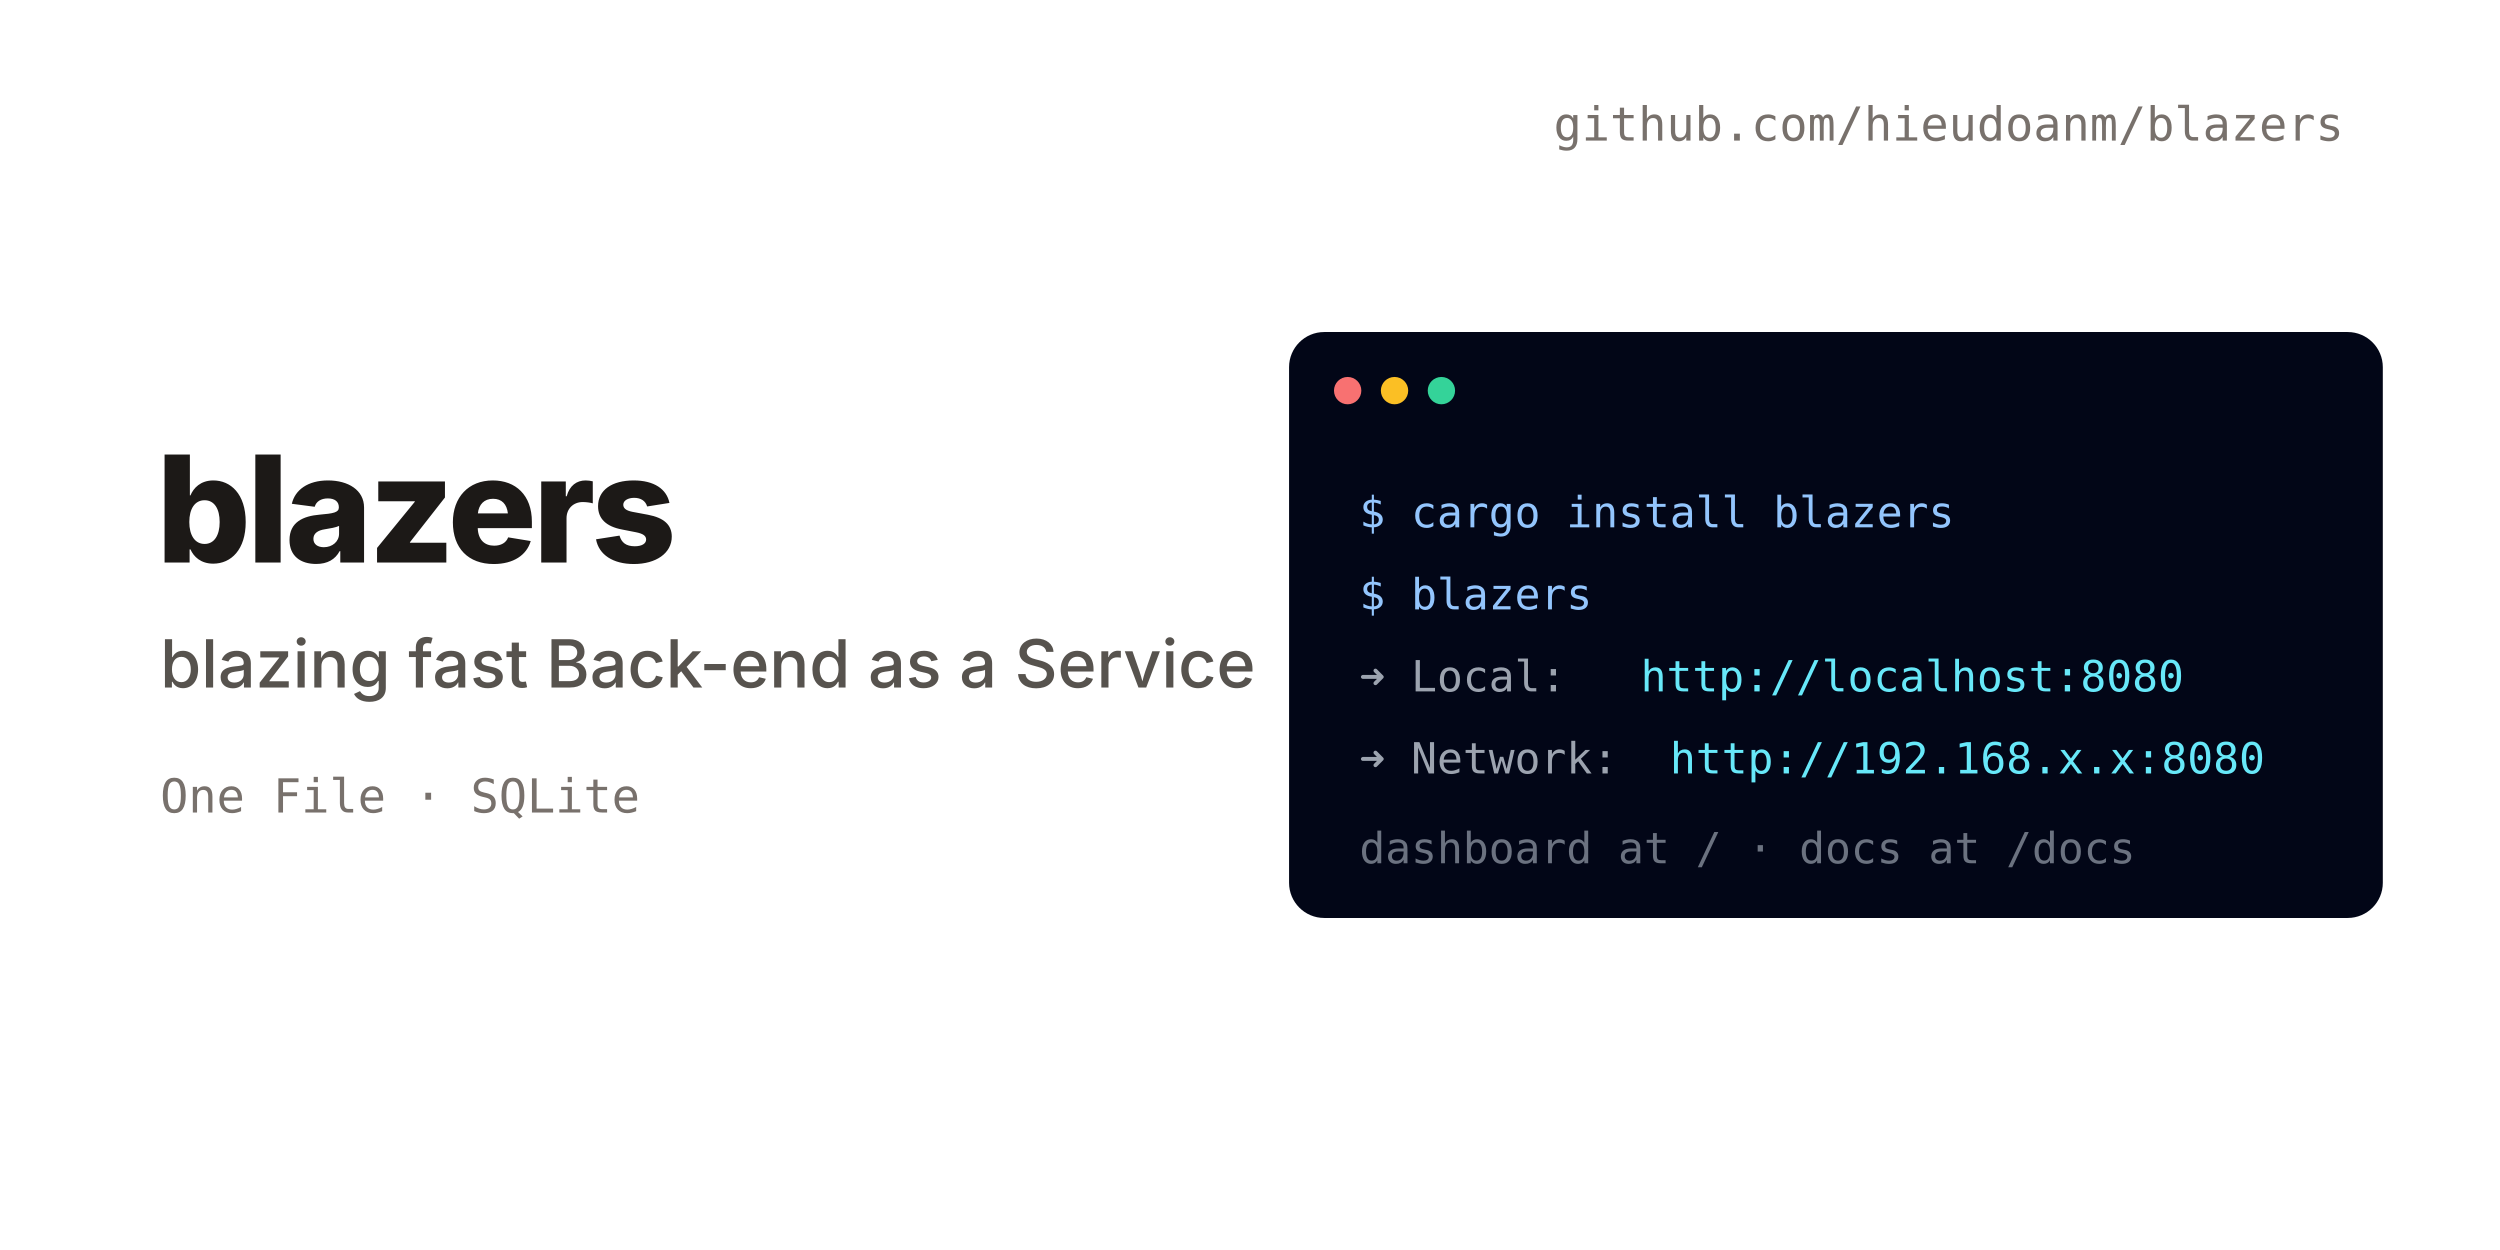
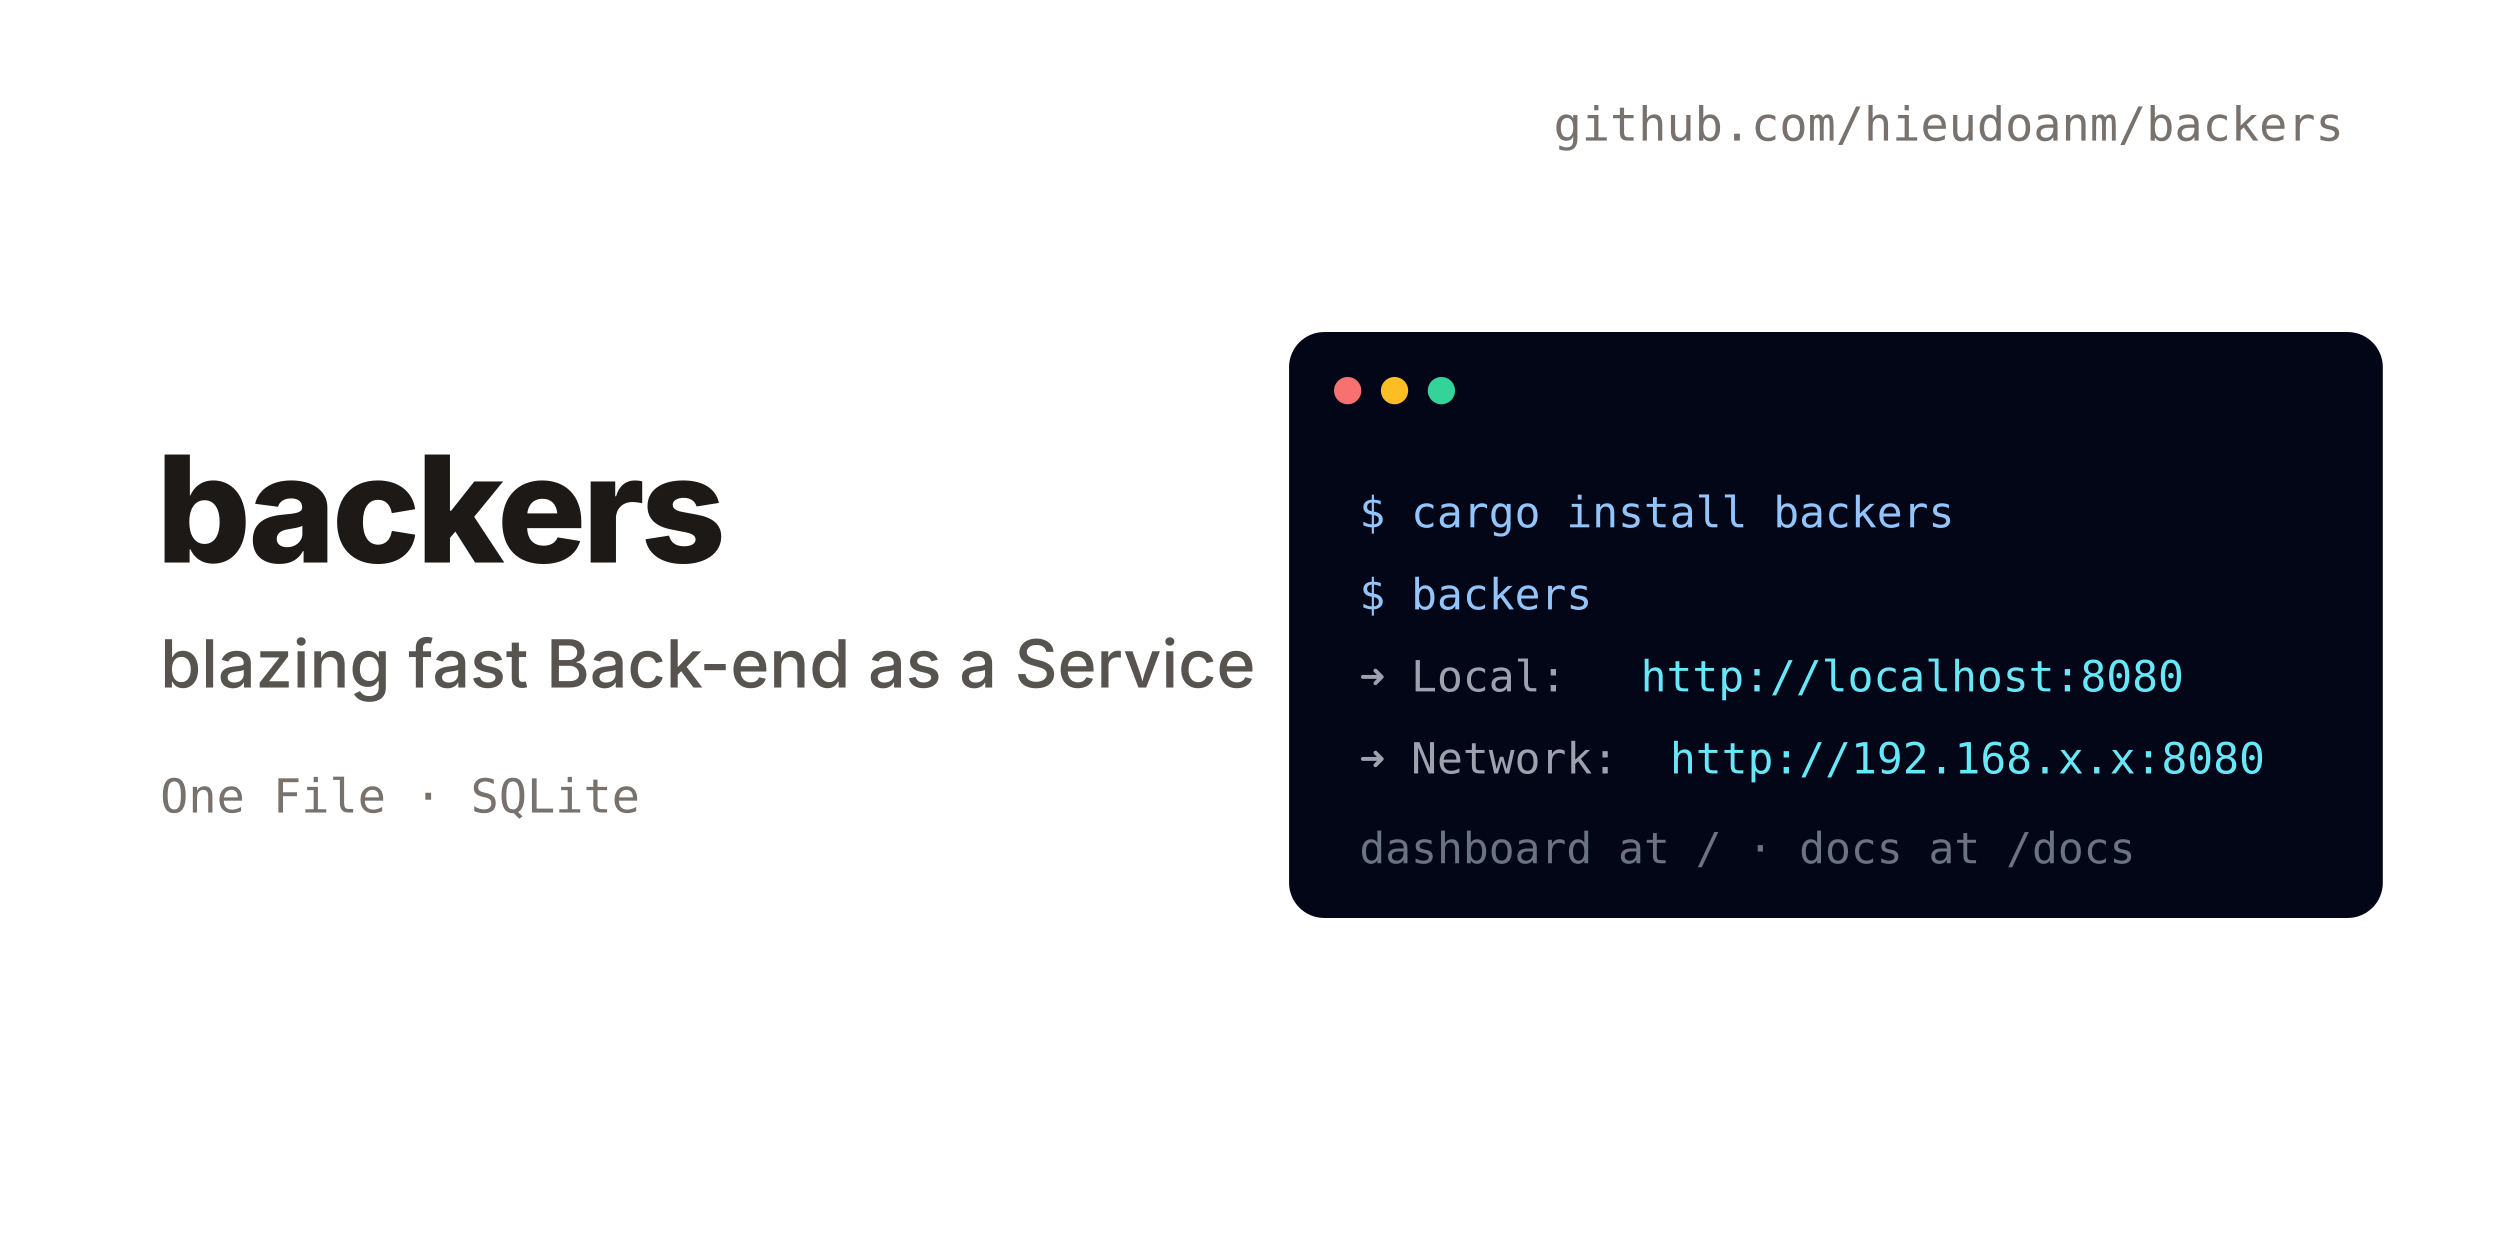
<svg xmlns="http://www.w3.org/2000/svg" viewBox="0 0 1280 640" width="1280" height="640">
  <rect width="1280" height="640" fill="#ffffff" />
-   <text x="1200" y="72" text-anchor="end" font-family="ui-monospace, 'SF Mono', Menlo, monospace" font-size="24" fill="#78716c">github.com/hieudoanm/blazers</text>
-   <text x="80" y="288" font-family="ui-sans-serif, system-ui, -apple-system, 'Segoe UI', sans-serif" font-size="76" font-weight="800" fill="#1c1917" letter-spacing="-2">blazers</text>
+   <text x="1200" y="72" text-anchor="end" font-family="ui-monospace, 'SF Mono', Menlo, monospace" font-size="24" fill="#78716c">github.com/hieudoanm/backers</text>
+   <text x="80" y="288" font-family="ui-sans-serif, system-ui, -apple-system, 'Segoe UI', sans-serif" font-size="76" font-weight="800" fill="#1c1917" letter-spacing="-2">backers</text>
  <text x="82" y="352" font-family="ui-sans-serif, system-ui, -apple-system, 'Segoe UI', sans-serif" font-size="34" font-weight="500" fill="#57534e">blazing fast Back-end as a Service</text>
  <text x="82" y="416" font-family="ui-monospace, 'SF Mono', Menlo, monospace" font-size="24" fill="#78716c">One File  ·  SQLite</text>
  <g transform="translate(660,170)">
    <rect width="560" height="300" rx="18" fill="#020617" />
    <circle cx="30" cy="30" r="7" fill="#f87171" />
    <circle cx="54" cy="30" r="7" fill="#fbbf24" />
    <circle cx="78" cy="30" r="7" fill="#34d399" />
    <g font-family="ui-monospace, 'SF Mono', Menlo, monospace" font-size="22">
-       <text x="36" y="100" fill="#93c5fd">$ cargo install blazers</text>
-       <text x="36" y="142" fill="#93c5fd">$ blazers</text>
+       <text x="36" y="100" fill="#93c5fd">$ cargo install backers</text>
+       <text x="36" y="142" fill="#93c5fd">$ backers</text>
      <text x="36" y="184" fill="#9ca3af">➜ Local:   </text>
      <text x="180" y="184" fill="#67e8f9">http://localhost:8080</text>
      <text x="36" y="226" fill="#9ca3af">➜ Network: </text>
      <text x="195" y="226" fill="#67e8f9">http://192.168.x.x:8080</text>
      <text x="36" y="272" fill="#6b7280">dashboard at / · docs at /docs</text>
    </g>
  </g>
</svg>
